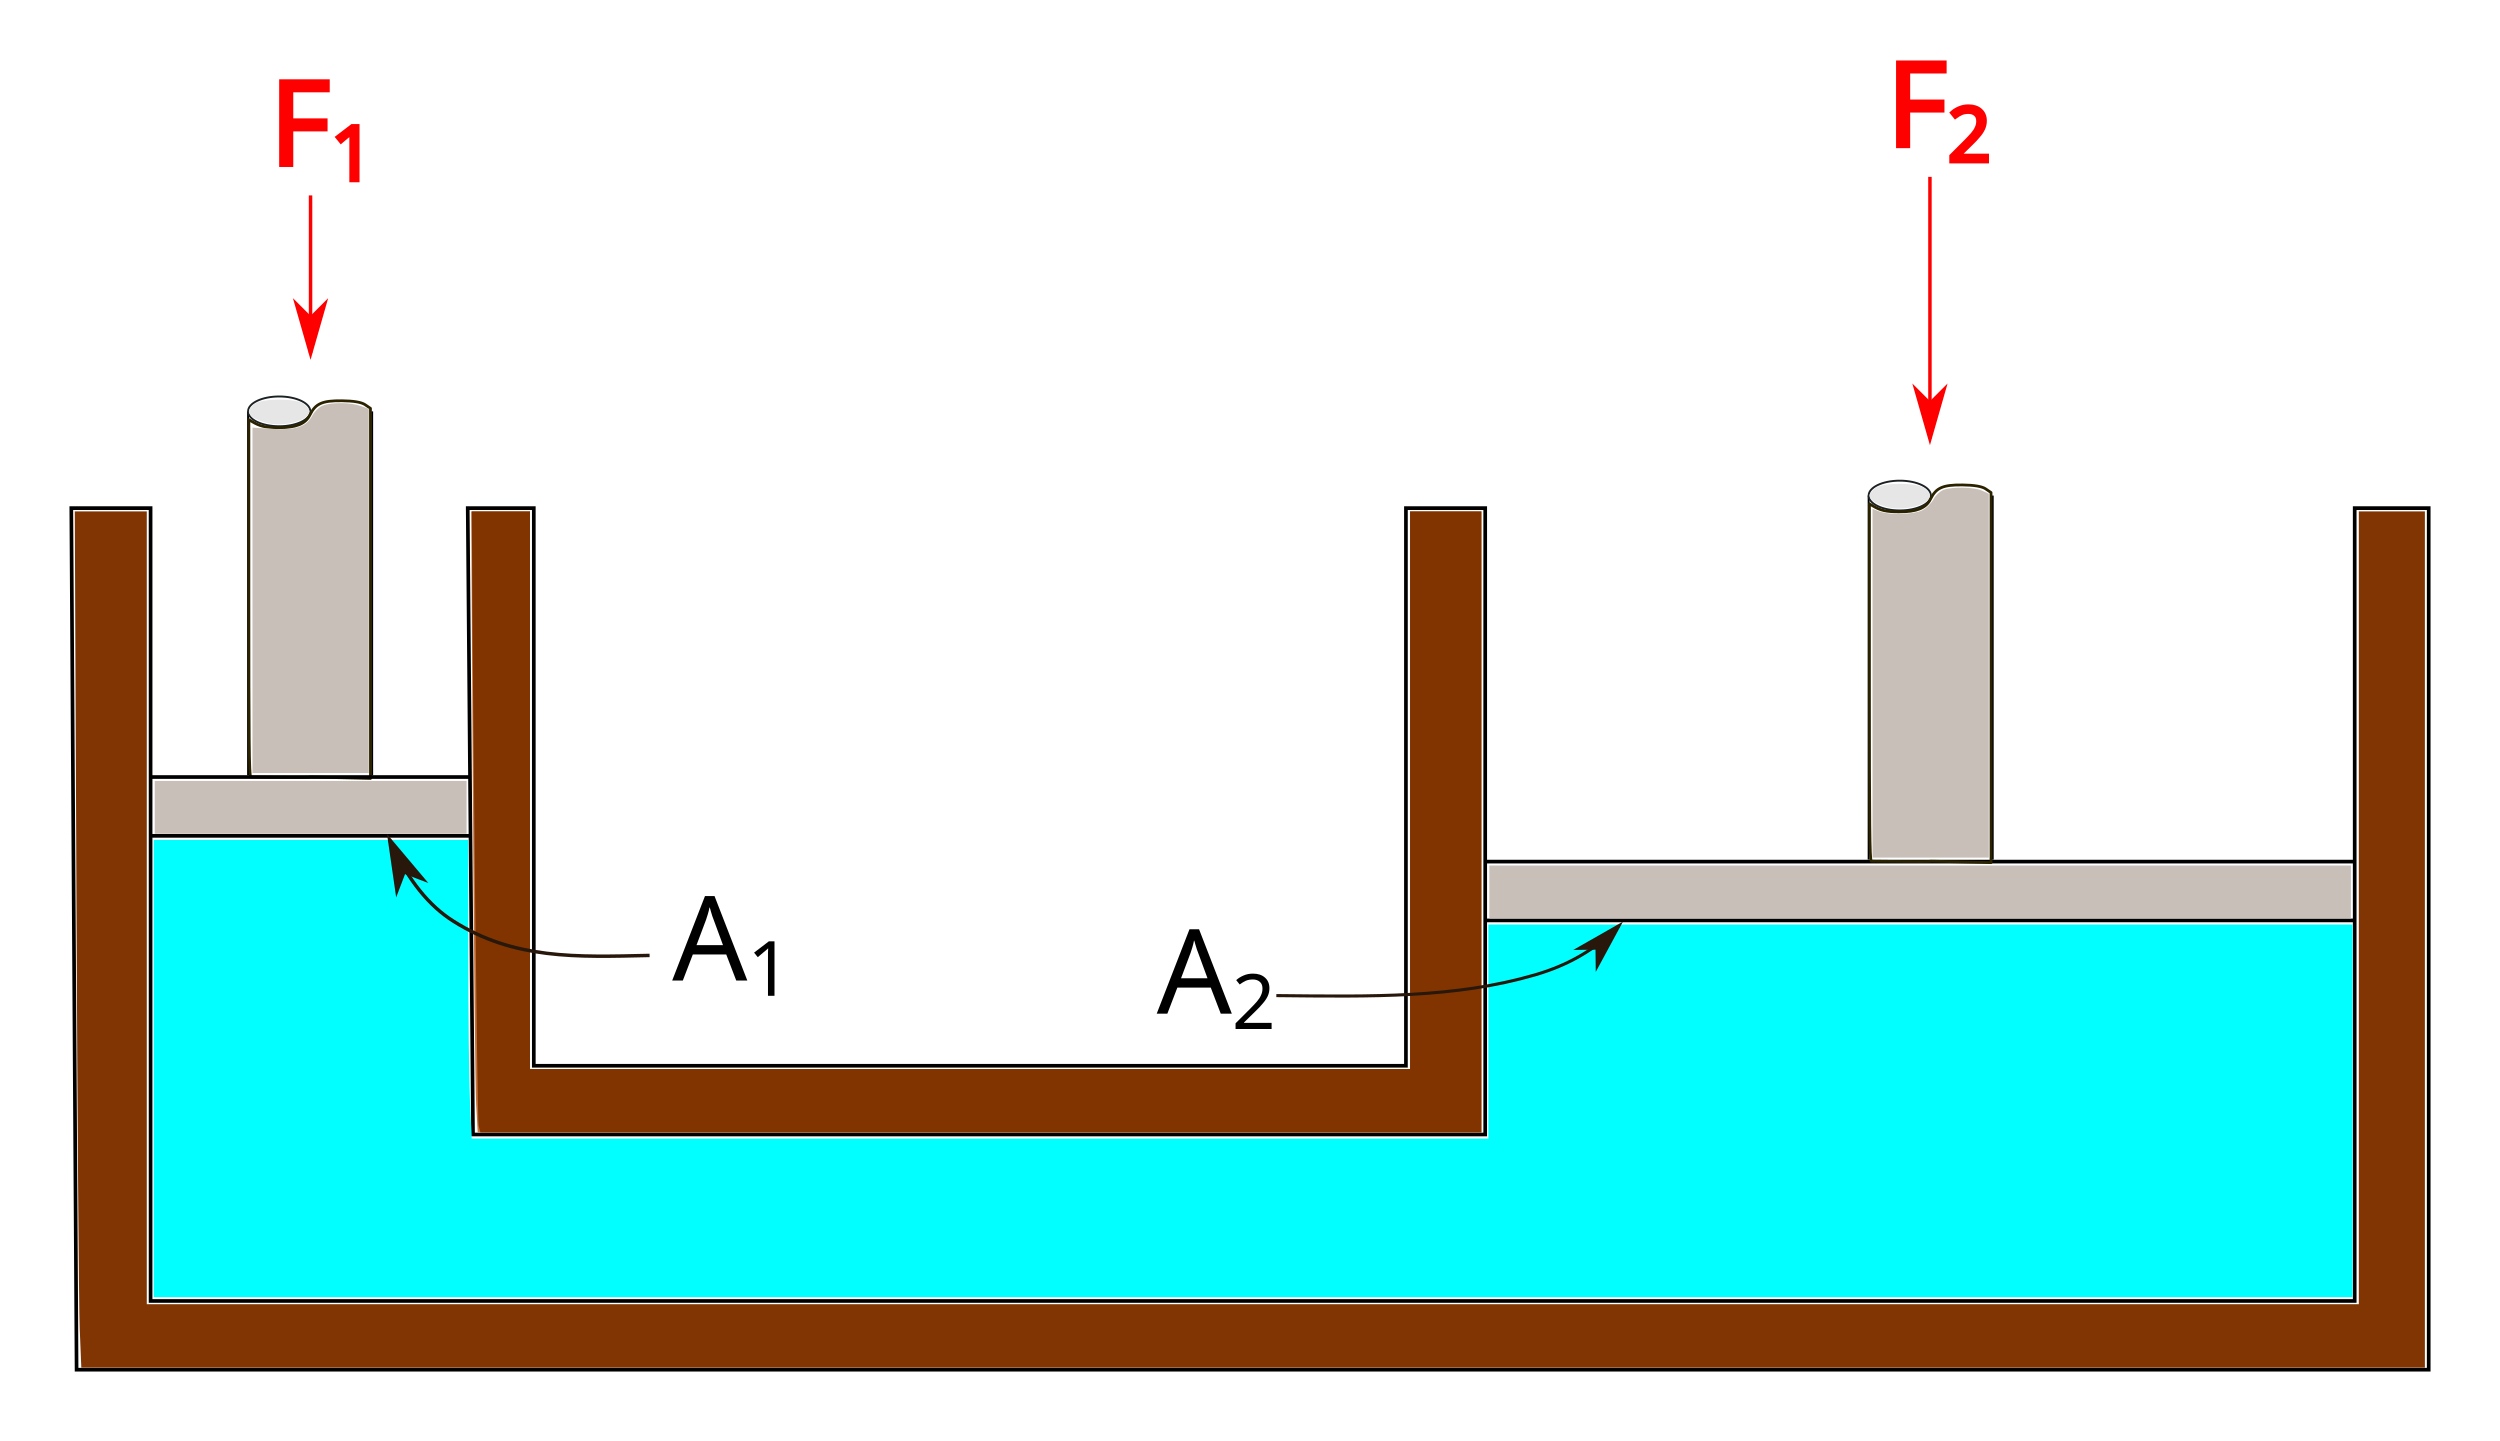
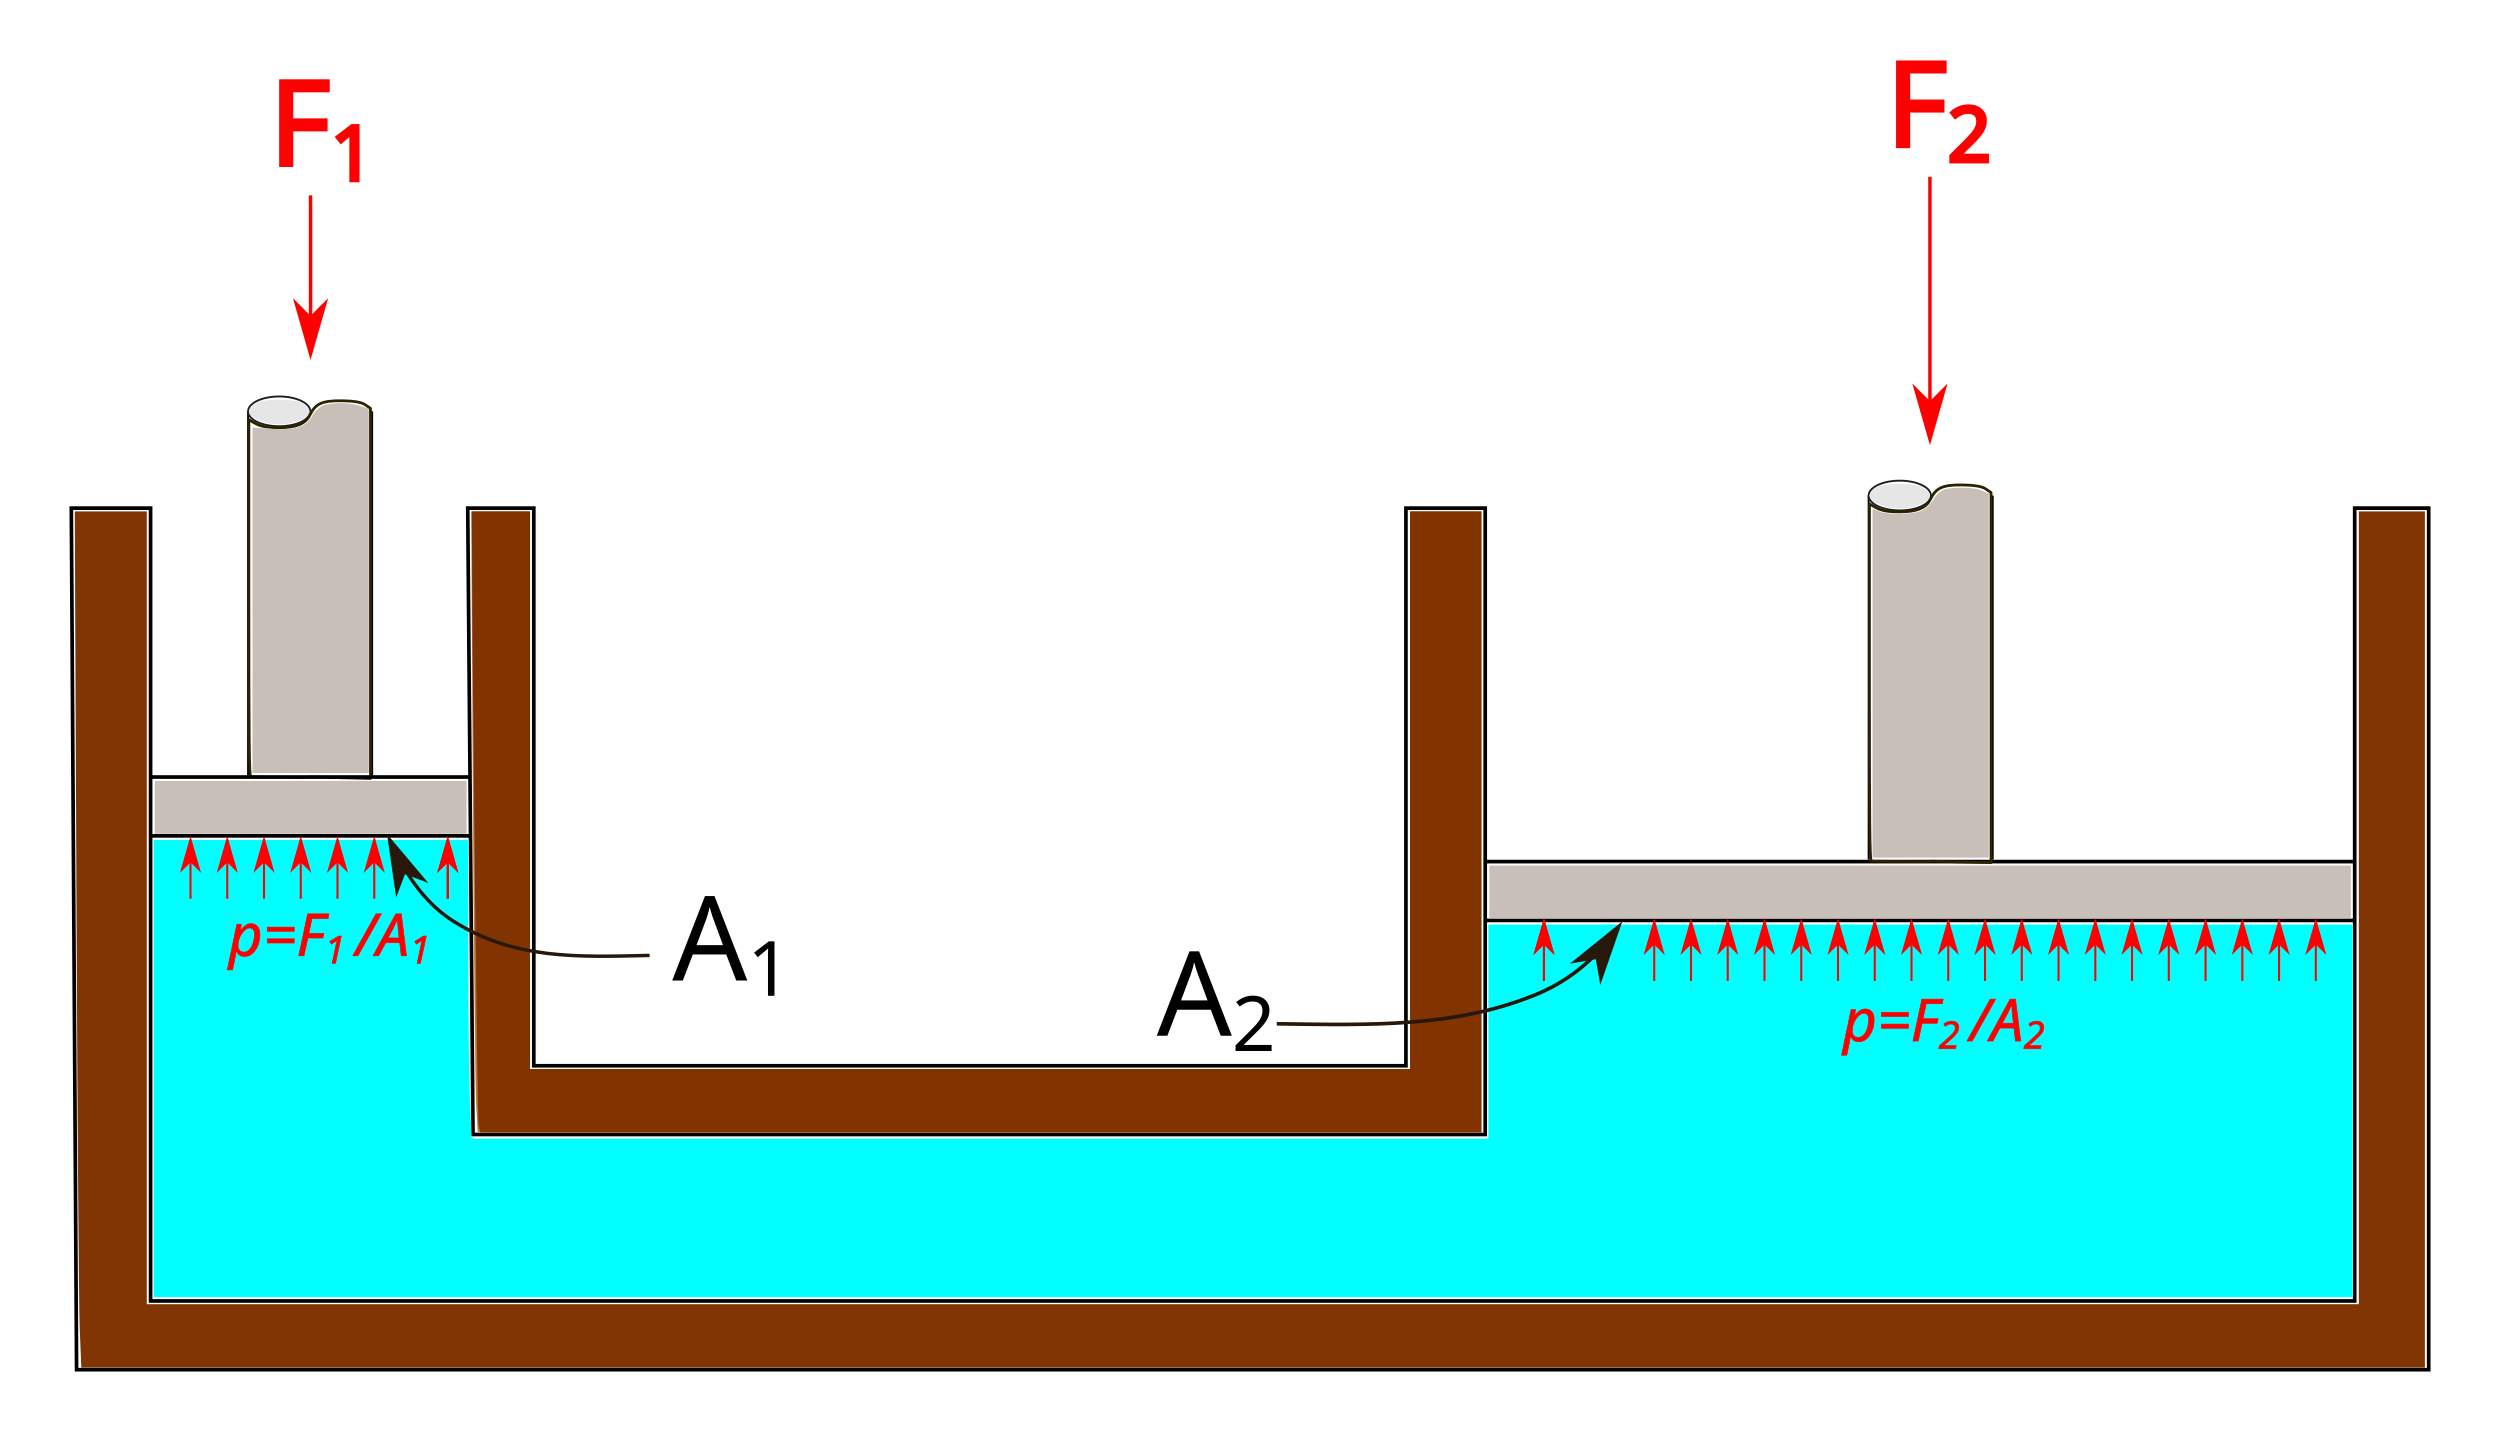
<svg xmlns="http://www.w3.org/2000/svg" width="179.967mm" height="103.732mm" viewBox="0 0 179.967 103.732" version="1.1" id="svg8">
  <defs id="defs2">
+     <marker style="overflow:visible" id="marker16582" refX="0" refY="0" orient="auto">
+       <path transform="matrix(0.8,0,0,0.8,10,0)" style="fill:#ff0000;fill-opacity:1;fill-rule:evenodd;stroke:#ff0000;stroke-width:1pt;stroke-opacity:1" d="M 0,0 5,-5 -12.5,0 5,5 Z" id="path16580" />
+     </marker>
+     <marker style="overflow:visible" id="marker16294" refX="0" refY="0" orient="auto">
+       <path transform="matrix(0.8,0,0,0.8,10,0)" style="fill:#ff0000;fill-opacity:1;fill-rule:evenodd;stroke:#ff0000;stroke-width:1pt;stroke-opacity:1" d="M 0,0 5,-5 -12.5,0 5,5 Z" id="path16292" />
+     </marker>
+     <marker style="overflow:visible" id="marker15742" refX="0" refY="0" orient="auto">
+       <path transform="matrix(0.8,0,0,0.8,10,0)" style="fill:#ff0000;fill-opacity:1;fill-rule:evenodd;stroke:#ff0000;stroke-width:1pt;stroke-opacity:1" d="M 0,0 5,-5 -12.5,0 5,5 Z" id="path15740" />
+     </marker>
+     <marker style="overflow:visible" id="marker15478" refX="0" refY="0" orient="auto">
+       <path transform="matrix(0.8,0,0,0.8,10,0)" style="fill:#ff0000;fill-opacity:1;fill-rule:evenodd;stroke:#ff0000;stroke-width:1pt;stroke-opacity:1" d="M 0,0 5,-5 -12.5,0 5,5 Z" id="path15476" />
+     </marker>
+     <marker style="overflow:visible" id="marker15222" refX="0" refY="0" orient="auto">
+       <path transform="matrix(0.8,0,0,0.8,10,0)" style="fill:#ff0000;fill-opacity:1;fill-rule:evenodd;stroke:#ff0000;stroke-width:1pt;stroke-opacity:1" d="M 0,0 5,-5 -12.5,0 5,5 Z" id="path15220" />
+     </marker>
+     <marker style="overflow:visible" id="marker14974" refX="0" refY="0" orient="auto">
+       <path transform="matrix(0.8,0,0,0.8,10,0)" style="fill:#ff0000;fill-opacity:1;fill-rule:evenodd;stroke:#ff0000;stroke-width:1pt;stroke-opacity:1" d="M 0,0 5,-5 -12.5,0 5,5 Z" id="path14972" />
+     </marker>
+     <marker style="overflow:visible" id="marker14734" refX="0" refY="0" orient="auto">
+       <path transform="matrix(0.8,0,0,0.8,10,0)" style="fill:#ff0000;fill-opacity:1;fill-rule:evenodd;stroke:#ff0000;stroke-width:1pt;stroke-opacity:1" d="M 0,0 5,-5 -12.5,0 5,5 Z" id="path14732" />
+     </marker>
+     <marker style="overflow:visible" id="marker14502" refX="0" refY="0" orient="auto">
+       <path transform="matrix(0.8,0,0,0.8,10,0)" style="fill:#ff0000;fill-opacity:1;fill-rule:evenodd;stroke:#ff0000;stroke-width:1pt;stroke-opacity:1" d="M 0,0 5,-5 -12.5,0 5,5 Z" id="path14500" />
+     </marker>
+     <marker style="overflow:visible" id="marker14278" refX="0" refY="0" orient="auto">
+       <path transform="matrix(0.8,0,0,0.8,10,0)" style="fill:#ff0000;fill-opacity:1;fill-rule:evenodd;stroke:#ff0000;stroke-width:1pt;stroke-opacity:1" d="M 0,0 5,-5 -12.5,0 5,5 Z" id="path14276" />
+     </marker>
+     <marker style="overflow:visible" id="marker14062" refX="0" refY="0" orient="auto">
+       <path transform="matrix(0.8,0,0,0.8,10,0)" style="fill:#ff0000;fill-opacity:1;fill-rule:evenodd;stroke:#ff0000;stroke-width:1pt;stroke-opacity:1" d="M 0,0 5,-5 -12.5,0 5,5 Z" id="path14060" />
+     </marker>
+     <marker style="overflow:visible" id="marker13854" refX="0" refY="0" orient="auto">
+       <path transform="matrix(0.8,0,0,0.8,10,0)" style="fill:#ff0000;fill-opacity:1;fill-rule:evenodd;stroke:#ff0000;stroke-width:1pt;stroke-opacity:1" d="M 0,0 5,-5 -12.5,0 5,5 Z" id="path13852" />
+     </marker>
+     <marker style="overflow:visible" id="marker13654" refX="0" refY="0" orient="auto">
+       <path transform="matrix(0.8,0,0,0.8,10,0)" style="fill:#ff0000;fill-opacity:1;fill-rule:evenodd;stroke:#ff0000;stroke-width:1pt;stroke-opacity:1" d="M 0,0 5,-5 -12.5,0 5,5 Z" id="path13652" />
+     </marker>
+     <marker style="overflow:visible" id="marker13462" refX="0" refY="0" orient="auto">
+       <path transform="matrix(0.8,0,0,0.8,10,0)" style="fill:#ff0000;fill-opacity:1;fill-rule:evenodd;stroke:#ff0000;stroke-width:1pt;stroke-opacity:1" d="M 0,0 5,-5 -12.5,0 5,5 Z" id="path13460" />
+     </marker>
+     <marker style="overflow:visible" id="marker13278" refX="0" refY="0" orient="auto">
+       <path transform="matrix(0.8,0,0,0.8,10,0)" style="fill:#ff0000;fill-opacity:1;fill-rule:evenodd;stroke:#ff0000;stroke-width:1pt;stroke-opacity:1" d="M 0,0 5,-5 -12.5,0 5,5 Z" id="path13276" />
+     </marker>
+     <marker style="overflow:visible" id="marker13102" refX="0" refY="0" orient="auto">
+       <path transform="matrix(0.8,0,0,0.8,10,0)" style="fill:#ff0000;fill-opacity:1;fill-rule:evenodd;stroke:#ff0000;stroke-width:1pt;stroke-opacity:1" d="M 0,0 5,-5 -12.5,0 5,5 Z" id="path13100" />
+     </marker>
+     <marker style="overflow:visible" id="marker12934" refX="0" refY="0" orient="auto">
+       <path transform="matrix(0.8,0,0,0.8,10,0)" style="fill:#ff0000;fill-opacity:1;fill-rule:evenodd;stroke:#ff0000;stroke-width:1pt;stroke-opacity:1" d="M 0,0 5,-5 -12.5,0 5,5 Z" id="path12932" />
+     </marker>
+     <marker style="overflow:visible" id="marker12774" refX="0" refY="0" orient="auto">
+       <path transform="matrix(0.8,0,0,0.8,10,0)" style="fill:#ff0000;fill-opacity:1;fill-rule:evenodd;stroke:#ff0000;stroke-width:1pt;stroke-opacity:1" d="M 0,0 5,-5 -12.5,0 5,5 Z" id="path12772" />
+     </marker>
+     <marker style="overflow:visible" id="marker12622" refX="0" refY="0" orient="auto">
+       <path transform="matrix(0.8,0,0,0.8,10,0)" style="fill:#ff0000;fill-opacity:1;fill-rule:evenodd;stroke:#ff0000;stroke-width:1pt;stroke-opacity:1" d="M 0,0 5,-5 -12.5,0 5,5 Z" id="path12620" />
+     </marker>
+     <marker style="overflow:visible" id="marker12478" refX="0" refY="0" orient="auto">
+       <path transform="matrix(0.8,0,0,0.8,10,0)" style="fill:#ff0000;fill-opacity:1;fill-rule:evenodd;stroke:#ff0000;stroke-width:1pt;stroke-opacity:1" d="M 0,0 5,-5 -12.5,0 5,5 Z" id="path12476" />
+     </marker>
+     <marker style="overflow:visible" id="marker12342" refX="0" refY="0" orient="auto">
+       <path transform="matrix(0.8,0,0,0.8,10,0)" style="fill:#ff0000;fill-opacity:1;fill-rule:evenodd;stroke:#ff0000;stroke-width:1pt;stroke-opacity:1" d="M 0,0 5,-5 -12.5,0 5,5 Z" id="path12340" />
+     </marker>
+     <marker style="overflow:visible" id="marker11927" refX="0" refY="0" orient="auto">
+       <path transform="matrix(0.8,0,0,0.8,10,0)" style="fill:#ff0000;fill-opacity:1;fill-rule:evenodd;stroke:#ff0000;stroke-width:1pt;stroke-opacity:1" d="M 0,0 5,-5 -12.5,0 5,5 Z" id="path11925" />
+     </marker>
+     <marker style="overflow:visible" id="marker11807" refX="0" refY="0" orient="auto">
+       <path transform="matrix(0.8,0,0,0.8,10,0)" style="fill:#ff0000;fill-opacity:1;fill-rule:evenodd;stroke:#ff0000;stroke-width:1pt;stroke-opacity:1" d="M 0,0 5,-5 -12.5,0 5,5 Z" id="path11805" />
+     </marker>
+     <marker style="overflow:visible" id="marker11591" refX="0" refY="0" orient="auto">
+       <path transform="matrix(0.8,0,0,0.8,10,0)" style="fill:#ff0000;fill-opacity:1;fill-rule:evenodd;stroke:#ff0000;stroke-width:1pt;stroke-opacity:1" d="M 0,0 5,-5 -12.5,0 5,5 Z" id="path11589" />
+     </marker>
+     <marker style="overflow:visible" id="marker11495" refX="0" refY="0" orient="auto">
+       <path transform="matrix(0.8,0,0,0.8,10,0)" style="fill:#ff0000;fill-opacity:1;fill-rule:evenodd;stroke:#ff0000;stroke-width:1pt;stroke-opacity:1" d="M 0,0 5,-5 -12.5,0 5,5 Z" id="path11493" />
+     </marker>
+     <marker style="overflow:visible" id="marker11407" refX="0" refY="0" orient="auto">
+       <path transform="matrix(0.8,0,0,0.8,10,0)" style="fill:#ff0000;fill-opacity:1;fill-rule:evenodd;stroke:#ff0000;stroke-width:1pt;stroke-opacity:1" d="M 0,0 5,-5 -12.5,0 5,5 Z" id="path11405" />
+     </marker>
+     <marker style="overflow:visible" id="marker11327" refX="0" refY="0" orient="auto">
+       <path transform="matrix(0.8,0,0,0.8,10,0)" style="fill:#ff0000;fill-opacity:1;fill-rule:evenodd;stroke:#ff0000;stroke-width:1pt;stroke-opacity:1" d="M 0,0 5,-5 -12.5,0 5,5 Z" id="path11325" />
+     </marker>
+     <marker style="overflow:visible" id="marker11255" refX="0" refY="0" orient="auto">
+       <path transform="matrix(0.8,0,0,0.8,10,0)" style="fill:#ff0000;fill-opacity:1;fill-rule:evenodd;stroke:#ff0000;stroke-width:1pt;stroke-opacity:1" d="M 0,0 5,-5 -12.5,0 5,5 Z" id="path11253" />
+     </marker>
    <marker style="overflow:visible" id="Arrow1Lstart" refX="0" refY="0" orient="auto">
      <path transform="matrix(0.8,0,0,0.8,10,0)" style="fill:#ff0000;fill-opacity:1;fill-rule:evenodd;stroke:#ff0000;stroke-width:1pt;stroke-opacity:1" d="M 0,0 5,-5 -12.5,0 5,5 Z" id="path5095" />
    </marker>
    <marker style="overflow:visible" id="Arrow1Lstart-2" refX="0" refY="0" orient="auto">
      <path transform="matrix(0.8,0,0,0.8,10,0)" style="fill:#ff0000;fill-opacity:1;fill-rule:evenodd;stroke:#ff0000;stroke-width:1pt;stroke-opacity:1" d="M 0,0 5,-5 -12.5,0 5,5 Z" id="path5095-6" />
    </marker>
    <marker orient="auto" refY="0" refX="0" id="Arrow1Lstart-9" style="overflow:visible">
      <path id="path2883" d="M 0,0 5,-5 -12.5,0 5,5 Z" style="fill:#28170b;fill-opacity:1;fill-rule:evenodd;stroke:#28170b;stroke-width:1pt;stroke-opacity:1" transform="matrix(0.8,0,0,0.8,10,0)" />
    </marker>
    <marker orient="auto" refY="0" refX="0" id="Arrow1Lstart-9-5" style="overflow:visible">
      <path id="path2883-7" d="M 0,0 5,-5 -12.5,0 5,5 Z" style="fill:#28170b;fill-opacity:1;fill-rule:evenodd;stroke:#28170b;stroke-width:1pt;stroke-opacity:1" transform="matrix(0.8,0,0,0.8,10,0)" />
+     </marker>
+     <marker style="overflow:visible" id="Arrow1Lstart-4" refX="0" refY="0" orient="auto">
+       <path transform="matrix(0.8,0,0,0.8,10,0)" style="fill:#ff0000;fill-opacity:1;fill-rule:evenodd;stroke:#ff0000;stroke-width:1pt;stroke-opacity:1" d="M 0,0 5,-5 -12.5,0 5,5 Z" id="path5095-2" />
+     </marker>
+     <marker style="overflow:visible" id="Arrow1Lstart-4-1" refX="0" refY="0" orient="auto">
+       <path transform="matrix(0.8,0,0,0.8,10,0)" style="fill:#ff0000;fill-opacity:1;fill-rule:evenodd;stroke:#ff0000;stroke-width:1pt;stroke-opacity:1" d="M 0,0 5,-5 -12.5,0 5,5 Z" id="path5095-2-3" />
    </marker>
  </defs>
  <g id="layer1" transform="translate(-13.8917,-66.91607)">
    <path style="fill:none;stroke:#000000;stroke-width:0.265px;stroke-linecap:butt;stroke-linejoin:miter;stroke-opacity:1" d="M 19.405,165.516 H 188.726 v -62.021 h -5.327 v 57.074 H 24.732 v -57.074 h -5.707 z" id="path853" />
    <path style="fill:none;stroke:#000000;stroke-width:0.265px;stroke-linecap:butt;stroke-linejoin:miter;stroke-opacity:1" d="m 47.942,148.584 h 72.865 v -45.089 h -5.707 v 40.142 H 52.318 v -40.142 h -4.756 z" id="path855" />
    <path style="fill:none;stroke:#000000;stroke-width:0.265px;stroke-linecap:butt;stroke-linejoin:miter;stroke-opacity:1" d="M 24.732,127.086 H 47.761" id="path857" />
    <path style="fill:none;stroke:#000000;stroke-width:0.265px;stroke-linecap:butt;stroke-linejoin:miter;stroke-opacity:1" d="m 120.807,133.174 h 62.592" id="path859" />
    <path style="opacity:0.99;fill:#00ffff;stroke:none;stroke-width:0.544;stroke-linecap:square;stroke-linejoin:round;paint-order:markers fill stroke" d="M 94.334,543.641 V 481.443 h 42.783 42.783 l 0.003,30.38 c 0.001,16.709 0.214,34.991 0.471,40.626 l 0.468,10.246 h 138.305 138.305 v -29.121 -29.121 h 117.564 117.564 v 50.693 50.693 H 393.457 94.334 Z" id="path2977" transform="scale(0.2645833)" />
    <g id="g5061" transform="translate(10.90557,-142.6289)">
      <path id="path5786" d="M 29.777,265.364 V 239.158" style="fill:none;stroke:#000000;stroke-width:0.139;stroke-linecap:butt;stroke-linejoin:miter;stroke-miterlimit:4;stroke-dasharray:none;stroke-opacity:1" />
      <path style="fill:none;stroke:#000000;stroke-width:0.139;stroke-linecap:butt;stroke-linejoin:miter;stroke-miterlimit:4;stroke-dasharray:none;stroke-opacity:1" d="M 20.844,265.364 V 239.158" id="path5788" />
      <ellipse ry="2.24" rx="1.072" cy="-23.085" cx="239.158" id="ellipse5792" style="opacity:1;fill:none;fill-opacity:0.995;fill-rule:evenodd;stroke:#1c2224;stroke-width:0.139;stroke-linecap:butt;stroke-linejoin:miter;stroke-miterlimit:4;stroke-dasharray:none;stroke-dashoffset:0;stroke-opacity:1;paint-order:fill markers stroke" transform="rotate(90)" />
      <path id="path5796" d="m 21.306,238.691 c 0.514,-0.439 3.041,-0.439 3.556,0 0.196,0.167 0.356,0.376 0.356,0.464 0,0.605 -1.786,1.087 -2.96,0.798 -0.808,-0.199 -1.307,-0.504 -1.307,-0.798 0,-0.088 0.16,-0.297 0.356,-0.464 z" style="opacity:1;fill:#e6e6e6;fill-opacity:0.995;fill-rule:evenodd;stroke:#e6e6e6;stroke-width:0.099;stroke-linecap:butt;stroke-linejoin:miter;stroke-miterlimit:4;stroke-dasharray:none;stroke-dashoffset:0;stroke-opacity:1;paint-order:fill markers stroke" />
      <path id="path5798" d="m 21.122,239.888 c 0.563,0.344 0.977,0.441 1.902,0.445 1.284,0.006 1.954,-0.266 2.276,-0.922 0.402,-0.819 0.883,-1.032 2.301,-1.017 0.839,0.01 1.404,0.104 1.663,0.28 l 0.391,0.267 v 13.321 13.321 c -8.81,-0.219 0,0 -8.622,-0.104 -0.107,-0.169 -0.131,-2.539 -0.131,-12.966 v -12.759 z" style="opacity:1;fill:none;fill-opacity:1;fill-rule:evenodd;stroke:#2b2200;stroke-width:0.2;stroke-linecap:butt;stroke-linejoin:round;stroke-miterlimit:4;stroke-dasharray:none;stroke-dashoffset:0;stroke-opacity:1;paint-order:markers stroke fill" />
    </g>
    <path style="fill:none;stroke:#000000;stroke-width:0.265px;stroke-linecap:butt;stroke-linejoin:miter;stroke-opacity:1" d="M 24.732,122.852 H 47.761" id="path5063" />
    <path style="fill:none;stroke:#000000;stroke-width:0.265px;stroke-linecap:butt;stroke-linejoin:miter;stroke-opacity:1" d="m 120.807,128.94 h 62.592" id="path5065" />
    <g id="g5077" transform="translate(127.5647,-136.5684)">
      <path id="path5067" d="M 29.777,265.364 V 239.158" style="fill:none;stroke:#000000;stroke-width:0.139;stroke-linecap:butt;stroke-linejoin:miter;stroke-miterlimit:4;stroke-dasharray:none;stroke-opacity:1" />
      <path style="fill:none;stroke:#000000;stroke-width:0.139;stroke-linecap:butt;stroke-linejoin:miter;stroke-miterlimit:4;stroke-dasharray:none;stroke-opacity:1" d="M 20.844,265.364 V 239.158" id="path5069" />
      <ellipse ry="2.24" rx="1.072" cy="-23.085" cx="239.158" id="ellipse5071" style="opacity:1;fill:none;fill-opacity:0.995;fill-rule:evenodd;stroke:#1c2224;stroke-width:0.139;stroke-linecap:butt;stroke-linejoin:miter;stroke-miterlimit:4;stroke-dasharray:none;stroke-dashoffset:0;stroke-opacity:1;paint-order:fill markers stroke" transform="rotate(90)" />
      <path id="path5073" d="m 21.306,238.691 c 0.514,-0.439 3.041,-0.439 3.556,0 0.196,0.167 0.356,0.376 0.356,0.464 0,0.605 -1.786,1.087 -2.96,0.798 -0.808,-0.199 -1.307,-0.504 -1.307,-0.798 0,-0.088 0.16,-0.297 0.356,-0.464 z" style="opacity:1;fill:#e6e6e6;fill-opacity:0.995;fill-rule:evenodd;stroke:#e6e6e6;stroke-width:0.099;stroke-linecap:butt;stroke-linejoin:miter;stroke-miterlimit:4;stroke-dasharray:none;stroke-dashoffset:0;stroke-opacity:1;paint-order:fill markers stroke" />
      <path id="path5075" d="m 21.122,239.888 c 0.563,0.344 0.977,0.441 1.902,0.445 1.284,0.006 1.954,-0.266 2.276,-0.922 0.402,-0.819 0.883,-1.032 2.301,-1.017 0.839,0.01 1.404,0.104 1.663,0.28 l 0.391,0.267 v 13.321 13.321 c -8.81,-0.219 0,0 -8.622,-0.104 -0.107,-0.169 -0.131,-2.539 -0.131,-12.966 v -12.759 z" style="opacity:1;fill:none;fill-opacity:1;fill-rule:evenodd;stroke:#2b2200;stroke-width:0.2;stroke-linecap:butt;stroke-linejoin:round;stroke-miterlimit:4;stroke-dasharray:none;stroke-dashoffset:0;stroke-opacity:1;paint-order:markers stroke fill" />
    </g>
    <path style="opacity:0.99;fill:#c8beb7;stroke:none;stroke-width:0.544;stroke-linecap:square;stroke-linejoin:round;stroke-miterlimit:4;stroke-dasharray:none;paint-order:markers fill stroke" d="m 561.978,438.798 v -47.439 l 1.844,0.701 c 2.719,1.034 9.44,0.852 11.699,-0.316 1.082,-0.559 2.434,-1.89 3.005,-2.957 0.571,-1.067 1.794,-2.227 2.718,-2.578 2.377,-0.904 8.372,-0.792 10.541,0.196 l 1.831,0.834 v 49.499 49.499 h -15.819 -15.819 z" id="path5079" transform="scale(0.2645833)" />
    <path style="opacity:0.99;fill:#c8beb7;stroke:none;stroke-width:0.544;stroke-linecap:square;stroke-linejoin:round;stroke-miterlimit:4;stroke-dasharray:none;paint-order:markers fill stroke" d="m 457.716,495.585 v -7.19 h 117.205 117.205 v 7.19 7.19 H 574.921 457.716 Z" id="path5081" transform="scale(0.2645833)" />
    <path style="opacity:0.99;fill:#c8beb7;stroke:none;stroke-width:0.544;stroke-linecap:square;stroke-linejoin:round;stroke-miterlimit:4;stroke-dasharray:none;paint-order:markers fill stroke" d="M 121.202,416.238 V 369.248 l 5.378,0.345 c 6.358,0.408 9.315,-0.563 10.869,-3.569 0.594,-1.148 1.894,-2.396 2.889,-2.775 2.423,-0.921 7.448,-0.871 10.238,0.101 l 2.264,0.789 v 49.544 49.544 h -15.819 -15.819 z" id="path5083" transform="scale(0.2645833)" />
    <path style="opacity:0.99;fill:#c8beb7;stroke:none;stroke-width:0.544;stroke-linecap:square;stroke-linejoin:round;stroke-miterlimit:4;stroke-dasharray:none;paint-order:markers fill stroke" d="m 94.597,472.575 v -7.19 h 42.424 42.424 v 7.19 7.19 H 137.021 94.597 Z" id="path5085" transform="scale(0.2645833)" />
    <path style="opacity:0.99;fill:#c87137;stroke:none;stroke-width:0.544;stroke-linecap:square;stroke-linejoin:round;stroke-miterlimit:4;stroke-dasharray:none;paint-order:markers fill stroke" d="m 182.052,553.288 c -0.234,-4.251 -0.633,-42.271 -0.885,-84.488 l -0.459,-76.758 h 7.997 7.997 v 75.86 75.86 h 119.721 119.721 v -75.86 -75.86 h 9.707 9.707 v 84.488 84.488 H 319.019 182.478 Z" id="path5087" transform="scale(0.2645833)" />
    <path style="opacity:0.99;fill:#803300;stroke:none;stroke-width:0.544;stroke-linecap:square;stroke-linejoin:round;stroke-miterlimit:4;stroke-dasharray:none;paint-order:markers fill stroke" d="M 74.195,614.408 C 73.958,608.574 73.558,556.156 73.307,497.922 L 72.851,392.042 h 9.795 9.795 V 499.899 607.756 H 393.362 694.283 V 499.899 392.042 h 8.988 8.988 V 508.528 625.013 H 393.443 74.627 Z" id="path5089" transform="scale(0.2645833)" />
    <path style="opacity:0.99;fill:#803300;stroke:none;stroke-width:0.544;stroke-linecap:square;stroke-linejoin:round;stroke-miterlimit:4;stroke-dasharray:none;paint-order:markers fill stroke" d="m 182.723,559.133 c -0.357,-1.424 -1.653,-116.265 -1.818,-161.158 l -0.022,-5.932 h 7.91 7.91 v 75.86 75.86 h 119.721 119.721 v -75.86 -75.86 h 9.707 9.707 v 84.488 84.488 H 319.378 183.196 Z" id="path5091" transform="scale(0.2645833)" />
    <path style="fill:#ff0000;stroke:#ff0000;stroke-width:0.25;stroke-linecap:butt;stroke-linejoin:bevel;stroke-miterlimit:4;stroke-dasharray:none;stroke-opacity:1;marker-start:url(#Arrow1Lstart)" d="M 36.247,92.337 V 80.984" id="path5093" />
    <path style="fill:#ff0000;stroke:#ff0000;stroke-width:0.25;stroke-linecap:butt;stroke-linejoin:bevel;stroke-miterlimit:4;stroke-dasharray:none;stroke-opacity:1;marker-start:url(#Arrow1Lstart-2)" d="M 152.822,98.479 V 79.647" id="path5093-5" />
    <text xml:space="preserve" style="font-style:normal;font-variant:normal;font-weight:normal;font-stretch:normal;font-size:8.467px;line-height:1.25;font-family:Corbel;-inkscape-font-specification:Corbel;font-variant-ligatures:normal;font-variant-caps:normal;font-variant-numeric:normal;font-feature-settings:normal;text-align:start;letter-spacing:0px;word-spacing:0px;writing-mode:lr-tb;text-anchor:start;fill:#000000;fill-opacity:1;stroke:none;stroke-width:0.265" x="33.293" y="78.804" id="text5576">
      <tspan id="tspan5574" x="33.293" y="78.804" style="fill:#ff0000;stroke:#ff0000;stroke-width:0.265">F<tspan style="font-size:65%;baseline-shift:sub;fill:#ff0000;stroke:#ff0000" id="tspan5578">1</tspan>
      </tspan>
    </text>
    <text xml:space="preserve" style="font-style:normal;font-variant:normal;font-weight:normal;font-stretch:normal;font-size:8.467px;line-height:1.25;font-family:Corbel;-inkscape-font-specification:Corbel;font-variant-ligatures:normal;font-variant-caps:normal;font-variant-numeric:normal;font-feature-settings:normal;text-align:start;letter-spacing:0px;word-spacing:0px;writing-mode:lr-tb;text-anchor:start;fill:#000000;fill-opacity:1;stroke:none;stroke-width:0.265" x="149.687" y="77.448" id="text5576-6">
      <tspan id="tspan5574-6" x="149.687" y="77.448" style="fill:#ff0000;stroke:#ff0000;stroke-width:0.265">F<tspan style="font-size:65%;baseline-shift:sub" id="tspan5601">2</tspan>
      </tspan>
    </text>
    <path style="fill:none;stroke:#28170b;stroke-width:0.25;stroke-linecap:butt;stroke-linejoin:miter;stroke-miterlimit:4;stroke-dasharray:none;stroke-opacity:1;marker-start:url(#Arrow1Lstart-9)" d="m 41.948,127.39 c 1.339,2.984 2.89,4.764 4.566,5.829 4.37,2.777 8.89,2.596 14.139,2.475" id="path2881" />
    <text xml:space="preserve" style="font-style:normal;font-variant:normal;font-weight:normal;font-stretch:normal;font-size:8.467px;line-height:1.25;font-family:Corbel;-inkscape-font-specification:Corbel;font-variant-ligatures:normal;font-variant-caps:normal;font-variant-numeric:normal;font-feature-settings:normal;text-align:start;letter-spacing:0px;word-spacing:0px;writing-mode:lr-tb;text-anchor:start;fill:#000000;fill-opacity:1;stroke:none;stroke-width:0.265" x="62.283" y="137.501" id="text7107">
      <tspan id="tspan7105" x="62.283" y="137.501" style="stroke-width:0.265">A<tspan style="font-size:65%;baseline-shift:sub" id="tspan7109">1</tspan>
      </tspan>
    </text>
-     <path style="fill:none;stroke:#28170b;stroke-width:0.223;stroke-linecap:butt;stroke-linejoin:miter;stroke-miterlimit:4;stroke-dasharray:none;stroke-opacity:1;marker-start:url(#Arrow1Lstart-9-5)" d="m 130.424,133.567 c -1.765,1.804 -3.809,2.879 -6.018,3.523 -5.759,1.678 -11.717,1.569 -18.635,1.496" id="path2881-6" />
-     <text xml:space="preserve" style="font-style:normal;font-variant:normal;font-weight:normal;font-stretch:normal;font-size:8.467px;line-height:1.25;font-family:Corbel;-inkscape-font-specification:Corbel;font-variant-ligatures:normal;font-variant-caps:normal;font-variant-numeric:normal;font-feature-settings:normal;text-align:start;letter-spacing:0px;word-spacing:0px;writing-mode:lr-tb;text-anchor:start;fill:#000000;fill-opacity:1;stroke:none;stroke-width:0.265" x="97.16" y="139.887" id="text7107-9">
-       <tspan id="tspan7105-9" x="97.16" y="139.887" style="stroke-width:0.265">A<tspan style="font-size:65%;baseline-shift:sub" id="tspan7313">2</tspan>
+     <path style="fill:none;stroke:#28170b;stroke-width:0.263;stroke-linecap:butt;stroke-linejoin:miter;stroke-miterlimit:4;stroke-dasharray:none;stroke-opacity:1;marker-start:url(#Arrow1Lstart-9-5)" d="m 130.392,133.649 c -1.76,2.504 -3.799,3.996 -6.002,4.89 -5.744,2.329 -11.687,2.177 -18.587,2.076" id="path2881-6" />
+     <text xml:space="preserve" style="font-style:normal;font-variant:normal;font-weight:normal;font-stretch:normal;font-size:8.467px;line-height:1.25;font-family:Corbel;-inkscape-font-specification:Corbel;font-variant-ligatures:normal;font-variant-caps:normal;font-variant-numeric:normal;font-feature-settings:normal;text-align:start;letter-spacing:0px;word-spacing:0px;writing-mode:lr-tb;text-anchor:start;fill:#000000;fill-opacity:1;stroke:none;stroke-width:0.265" x="97.16" y="141.475" id="text7107-9">
+       <tspan id="tspan7105-9" x="97.16" y="141.475" style="stroke-width:0.265">A<tspan style="font-size:65%;baseline-shift:sub" id="tspan7313">2</tspan>
+       </tspan>
+     </text>
+     <path style="fill:#ff0000;stroke:#ff0000;stroke-width:0.15;stroke-linecap:butt;stroke-linejoin:bevel;stroke-miterlimit:4;stroke-dasharray:none;stroke-opacity:1;marker-start:url(#Arrow1Lstart-4)" d="m 27.605,127.382 v 4.231" id="path5093-3" />
+     <path style="fill:#ff0000;stroke:#ff0000;stroke-width:0.15;stroke-linecap:butt;stroke-linejoin:bevel;stroke-miterlimit:4;stroke-dasharray:none;stroke-opacity:1;marker-start:url(#marker11255)" d="m 30.251,127.382 v 4.231" id="path11251" />
+     <path style="fill:#ff0000;stroke:#ff0000;stroke-width:0.15;stroke-linecap:butt;stroke-linejoin:bevel;stroke-miterlimit:4;stroke-dasharray:none;stroke-opacity:1;marker-start:url(#marker11327)" d="m 32.897,127.382 v 4.231" id="path11323" />
+     <path style="fill:#ff0000;stroke:#ff0000;stroke-width:0.15;stroke-linecap:butt;stroke-linejoin:bevel;stroke-miterlimit:4;stroke-dasharray:none;stroke-opacity:1;marker-start:url(#marker11407)" d="m 35.542,127.382 v 4.231" id="path11403" />
+     <path style="fill:#ff0000;stroke:#ff0000;stroke-width:0.15;stroke-linecap:butt;stroke-linejoin:bevel;stroke-miterlimit:4;stroke-dasharray:none;stroke-opacity:1;marker-start:url(#marker11495)" d="m 38.188,127.382 v 4.231" id="path11491" />
+     <path style="fill:#ff0000;stroke:#ff0000;stroke-width:0.15;stroke-linecap:butt;stroke-linejoin:bevel;stroke-miterlimit:4;stroke-dasharray:none;stroke-opacity:1;marker-start:url(#marker11591)" d="m 40.834,127.382 v 4.231" id="path11587" />
+     <path style="fill:#ff0000;stroke:#ff0000;stroke-width:0.15;stroke-linecap:butt;stroke-linejoin:bevel;stroke-miterlimit:4;stroke-dasharray:none;stroke-opacity:1;marker-start:url(#marker11807)" d="m 46.126,127.382 v 4.231" id="path11803" />
+     <path style="fill:#ff0000;stroke:#ff0000;stroke-width:0.15;stroke-linecap:butt;stroke-linejoin:bevel;stroke-miterlimit:4;stroke-dasharray:none;stroke-opacity:1;marker-start:url(#marker11927)" d="m 46.126,127.382 v 4.231" id="path11923" />
+     <path style="fill:#ff0000;stroke:#ff0000;stroke-width:0.15;stroke-linecap:butt;stroke-linejoin:bevel;stroke-miterlimit:4;stroke-dasharray:none;stroke-opacity:1;marker-start:url(#Arrow1Lstart-4-1)" d="m 180.6,133.298 v 4.231" id="path5093-3-3" />
+     <path style="fill:#ff0000;stroke:#ff0000;stroke-width:0.15;stroke-linecap:butt;stroke-linejoin:bevel;stroke-miterlimit:4;stroke-dasharray:none;stroke-opacity:1;marker-start:url(#marker12342)" d="m 177.954,133.298 v 4.231" id="path12338" />
+     <path style="fill:#ff0000;stroke:#ff0000;stroke-width:0.15;stroke-linecap:butt;stroke-linejoin:bevel;stroke-miterlimit:4;stroke-dasharray:none;stroke-opacity:1;marker-start:url(#marker12478)" d="m 175.308,133.298 v 4.231" id="path12474" />
+     <path style="fill:#ff0000;stroke:#ff0000;stroke-width:0.15;stroke-linecap:butt;stroke-linejoin:bevel;stroke-miterlimit:4;stroke-dasharray:none;stroke-opacity:1;marker-start:url(#marker12622)" d="m 172.662,133.298 v 4.231" id="path12618" />
+     <path style="fill:#ff0000;stroke:#ff0000;stroke-width:0.15;stroke-linecap:butt;stroke-linejoin:bevel;stroke-miterlimit:4;stroke-dasharray:none;stroke-opacity:1;marker-start:url(#marker12774)" d="m 170.016,133.298 v 4.231" id="path12770" />
+     <path style="fill:#ff0000;stroke:#ff0000;stroke-width:0.15;stroke-linecap:butt;stroke-linejoin:bevel;stroke-miterlimit:4;stroke-dasharray:none;stroke-opacity:1;marker-start:url(#marker12934)" d="m 167.37,133.298 v 4.231" id="path12930" />
+     <path style="fill:#ff0000;stroke:#ff0000;stroke-width:0.15;stroke-linecap:butt;stroke-linejoin:bevel;stroke-miterlimit:4;stroke-dasharray:none;stroke-opacity:1;marker-start:url(#marker13102)" d="m 164.725,133.298 v 4.231" id="path13098" />
+     <path style="fill:#ff0000;stroke:#ff0000;stroke-width:0.15;stroke-linecap:butt;stroke-linejoin:bevel;stroke-miterlimit:4;stroke-dasharray:none;stroke-opacity:1;marker-start:url(#marker13278)" d="m 162.079,133.298 v 4.231" id="path13274" />
+     <path style="fill:#ff0000;stroke:#ff0000;stroke-width:0.15;stroke-linecap:butt;stroke-linejoin:bevel;stroke-miterlimit:4;stroke-dasharray:none;stroke-opacity:1;marker-start:url(#marker13462)" d="m 159.433,133.298 v 4.231" id="path13458" />
+     <path style="fill:#ff0000;stroke:#ff0000;stroke-width:0.15;stroke-linecap:butt;stroke-linejoin:bevel;stroke-miterlimit:4;stroke-dasharray:none;stroke-opacity:1;marker-start:url(#marker13654)" d="m 156.787,133.298 v 4.231" id="path13650" />
+     <path style="fill:#ff0000;stroke:#ff0000;stroke-width:0.15;stroke-linecap:butt;stroke-linejoin:bevel;stroke-miterlimit:4;stroke-dasharray:none;stroke-opacity:1;marker-start:url(#marker13854)" d="m 154.141,133.298 v 4.231" id="path13850" />
+     <path style="fill:#ff0000;stroke:#ff0000;stroke-width:0.15;stroke-linecap:butt;stroke-linejoin:bevel;stroke-miterlimit:4;stroke-dasharray:none;stroke-opacity:1;marker-start:url(#marker14062)" d="m 151.495,133.298 v 4.231" id="path14058" />
+     <path style="fill:#ff0000;stroke:#ff0000;stroke-width:0.15;stroke-linecap:butt;stroke-linejoin:bevel;stroke-miterlimit:4;stroke-dasharray:none;stroke-opacity:1;marker-start:url(#marker14278)" d="m 148.849,133.298 v 4.231" id="path14274" />
+     <path style="fill:#ff0000;stroke:#ff0000;stroke-width:0.15;stroke-linecap:butt;stroke-linejoin:bevel;stroke-miterlimit:4;stroke-dasharray:none;stroke-opacity:1;marker-start:url(#marker14502)" d="m 146.204,133.298 v 4.231" id="path14498" />
+     <path style="fill:#ff0000;stroke:#ff0000;stroke-width:0.15;stroke-linecap:butt;stroke-linejoin:bevel;stroke-miterlimit:4;stroke-dasharray:none;stroke-opacity:1;marker-start:url(#marker14734)" d="m 143.558,133.298 v 4.231" id="path14730" />
+     <path style="fill:#ff0000;stroke:#ff0000;stroke-width:0.15;stroke-linecap:butt;stroke-linejoin:bevel;stroke-miterlimit:4;stroke-dasharray:none;stroke-opacity:1;marker-start:url(#marker14974)" d="m 140.912,133.298 v 4.231" id="path14970" />
+     <path style="fill:#ff0000;stroke:#ff0000;stroke-width:0.15;stroke-linecap:butt;stroke-linejoin:bevel;stroke-miterlimit:4;stroke-dasharray:none;stroke-opacity:1;marker-start:url(#marker15222)" d="m 138.266,133.298 v 4.231" id="path15218" />
+     <path style="fill:#ff0000;stroke:#ff0000;stroke-width:0.15;stroke-linecap:butt;stroke-linejoin:bevel;stroke-miterlimit:4;stroke-dasharray:none;stroke-opacity:1;marker-start:url(#marker15478)" d="m 135.62,133.298 v 4.231" id="path15474" />
+     <path style="fill:#ff0000;stroke:#ff0000;stroke-width:0.15;stroke-linecap:butt;stroke-linejoin:bevel;stroke-miterlimit:4;stroke-dasharray:none;stroke-opacity:1;marker-start:url(#marker15742)" d="m 132.974,133.298 v 4.231" id="path15738" />
+     <path style="fill:#ff0000;stroke:#ff0000;stroke-width:0.15;stroke-linecap:butt;stroke-linejoin:bevel;stroke-miterlimit:4;stroke-dasharray:none;stroke-opacity:1;marker-start:url(#marker16294)" d="m 125.037,133.298 v 4.231" id="path16290" />
+     <path style="fill:#ff0000;stroke:#ff0000;stroke-width:0.15;stroke-linecap:butt;stroke-linejoin:bevel;stroke-miterlimit:4;stroke-dasharray:none;stroke-opacity:1;marker-start:url(#marker16582)" d="m 125.037,133.298 v 4.231" id="path16578" />
+     <text xml:space="preserve" style="font-style:normal;font-variant:normal;font-weight:normal;font-stretch:normal;font-size:4.233px;line-height:1.25;font-family:Corbel;-inkscape-font-specification:Corbel;font-variant-ligatures:normal;font-variant-caps:normal;font-variant-numeric:normal;font-feature-settings:normal;text-align:start;letter-spacing:0px;word-spacing:0px;writing-mode:lr-tb;text-anchor:start;fill:#000000;fill-opacity:1;stroke:none;stroke-width:0.05;stroke-miterlimit:4;stroke-dasharray:none" x="146.554" y="141.857" id="text16897">
+       <tspan id="tspan16895" x="146.554" y="141.857" style="font-style:italic;font-variant:normal;font-weight:normal;font-stretch:normal;font-size:4.233px;font-family:Corbel;-inkscape-font-specification:'Corbel Italic';fill:#ff0000;stroke:#ff0000;stroke-width:0.05;stroke-miterlimit:4;stroke-dasharray:none">p=F<tspan style="font-size:65%;baseline-shift:sub" id="tspan17221">2 </tspan>/A<tspan style="font-size:65%;baseline-shift:sub" id="tspan17225">2</tspan>
+       </tspan>
+     </text>
+     <text xml:space="preserve" style="font-style:normal;font-variant:normal;font-weight:normal;font-stretch:normal;font-size:4.233px;line-height:1.25;font-family:Corbel;-inkscape-font-specification:Corbel;font-variant-ligatures:normal;font-variant-caps:normal;font-variant-numeric:normal;font-feature-settings:normal;text-align:start;letter-spacing:0px;word-spacing:0px;writing-mode:lr-tb;text-anchor:start;fill:#000000;fill-opacity:1;stroke:none;stroke-width:0.05;stroke-miterlimit:4;stroke-dasharray:none" x="30.35" y="135.72" id="text16897-4">
+       <tspan id="tspan16895-9" x="30.35" y="135.72" style="font-style:italic;font-variant:normal;font-weight:normal;font-stretch:normal;font-size:4.233px;font-family:Corbel;-inkscape-font-specification:'Corbel Italic';fill:#ff0000;stroke:#ff0000;stroke-width:0.05;stroke-miterlimit:4;stroke-dasharray:none">p=F<tspan style="font-style:italic;font-variant:normal;font-weight:normal;font-stretch:normal;font-size:65%;font-family:Corbel;-inkscape-font-specification:'Corbel Italic';baseline-shift:sub" id="tspan17215">1 </tspan>/A<tspan style="font-style:italic;font-variant:normal;font-weight:normal;font-stretch:normal;font-size:65%;font-family:Corbel;-inkscape-font-specification:'Corbel Italic';baseline-shift:sub" id="tspan17217">1</tspan>
      </tspan>
    </text>
  </g>
</svg>
